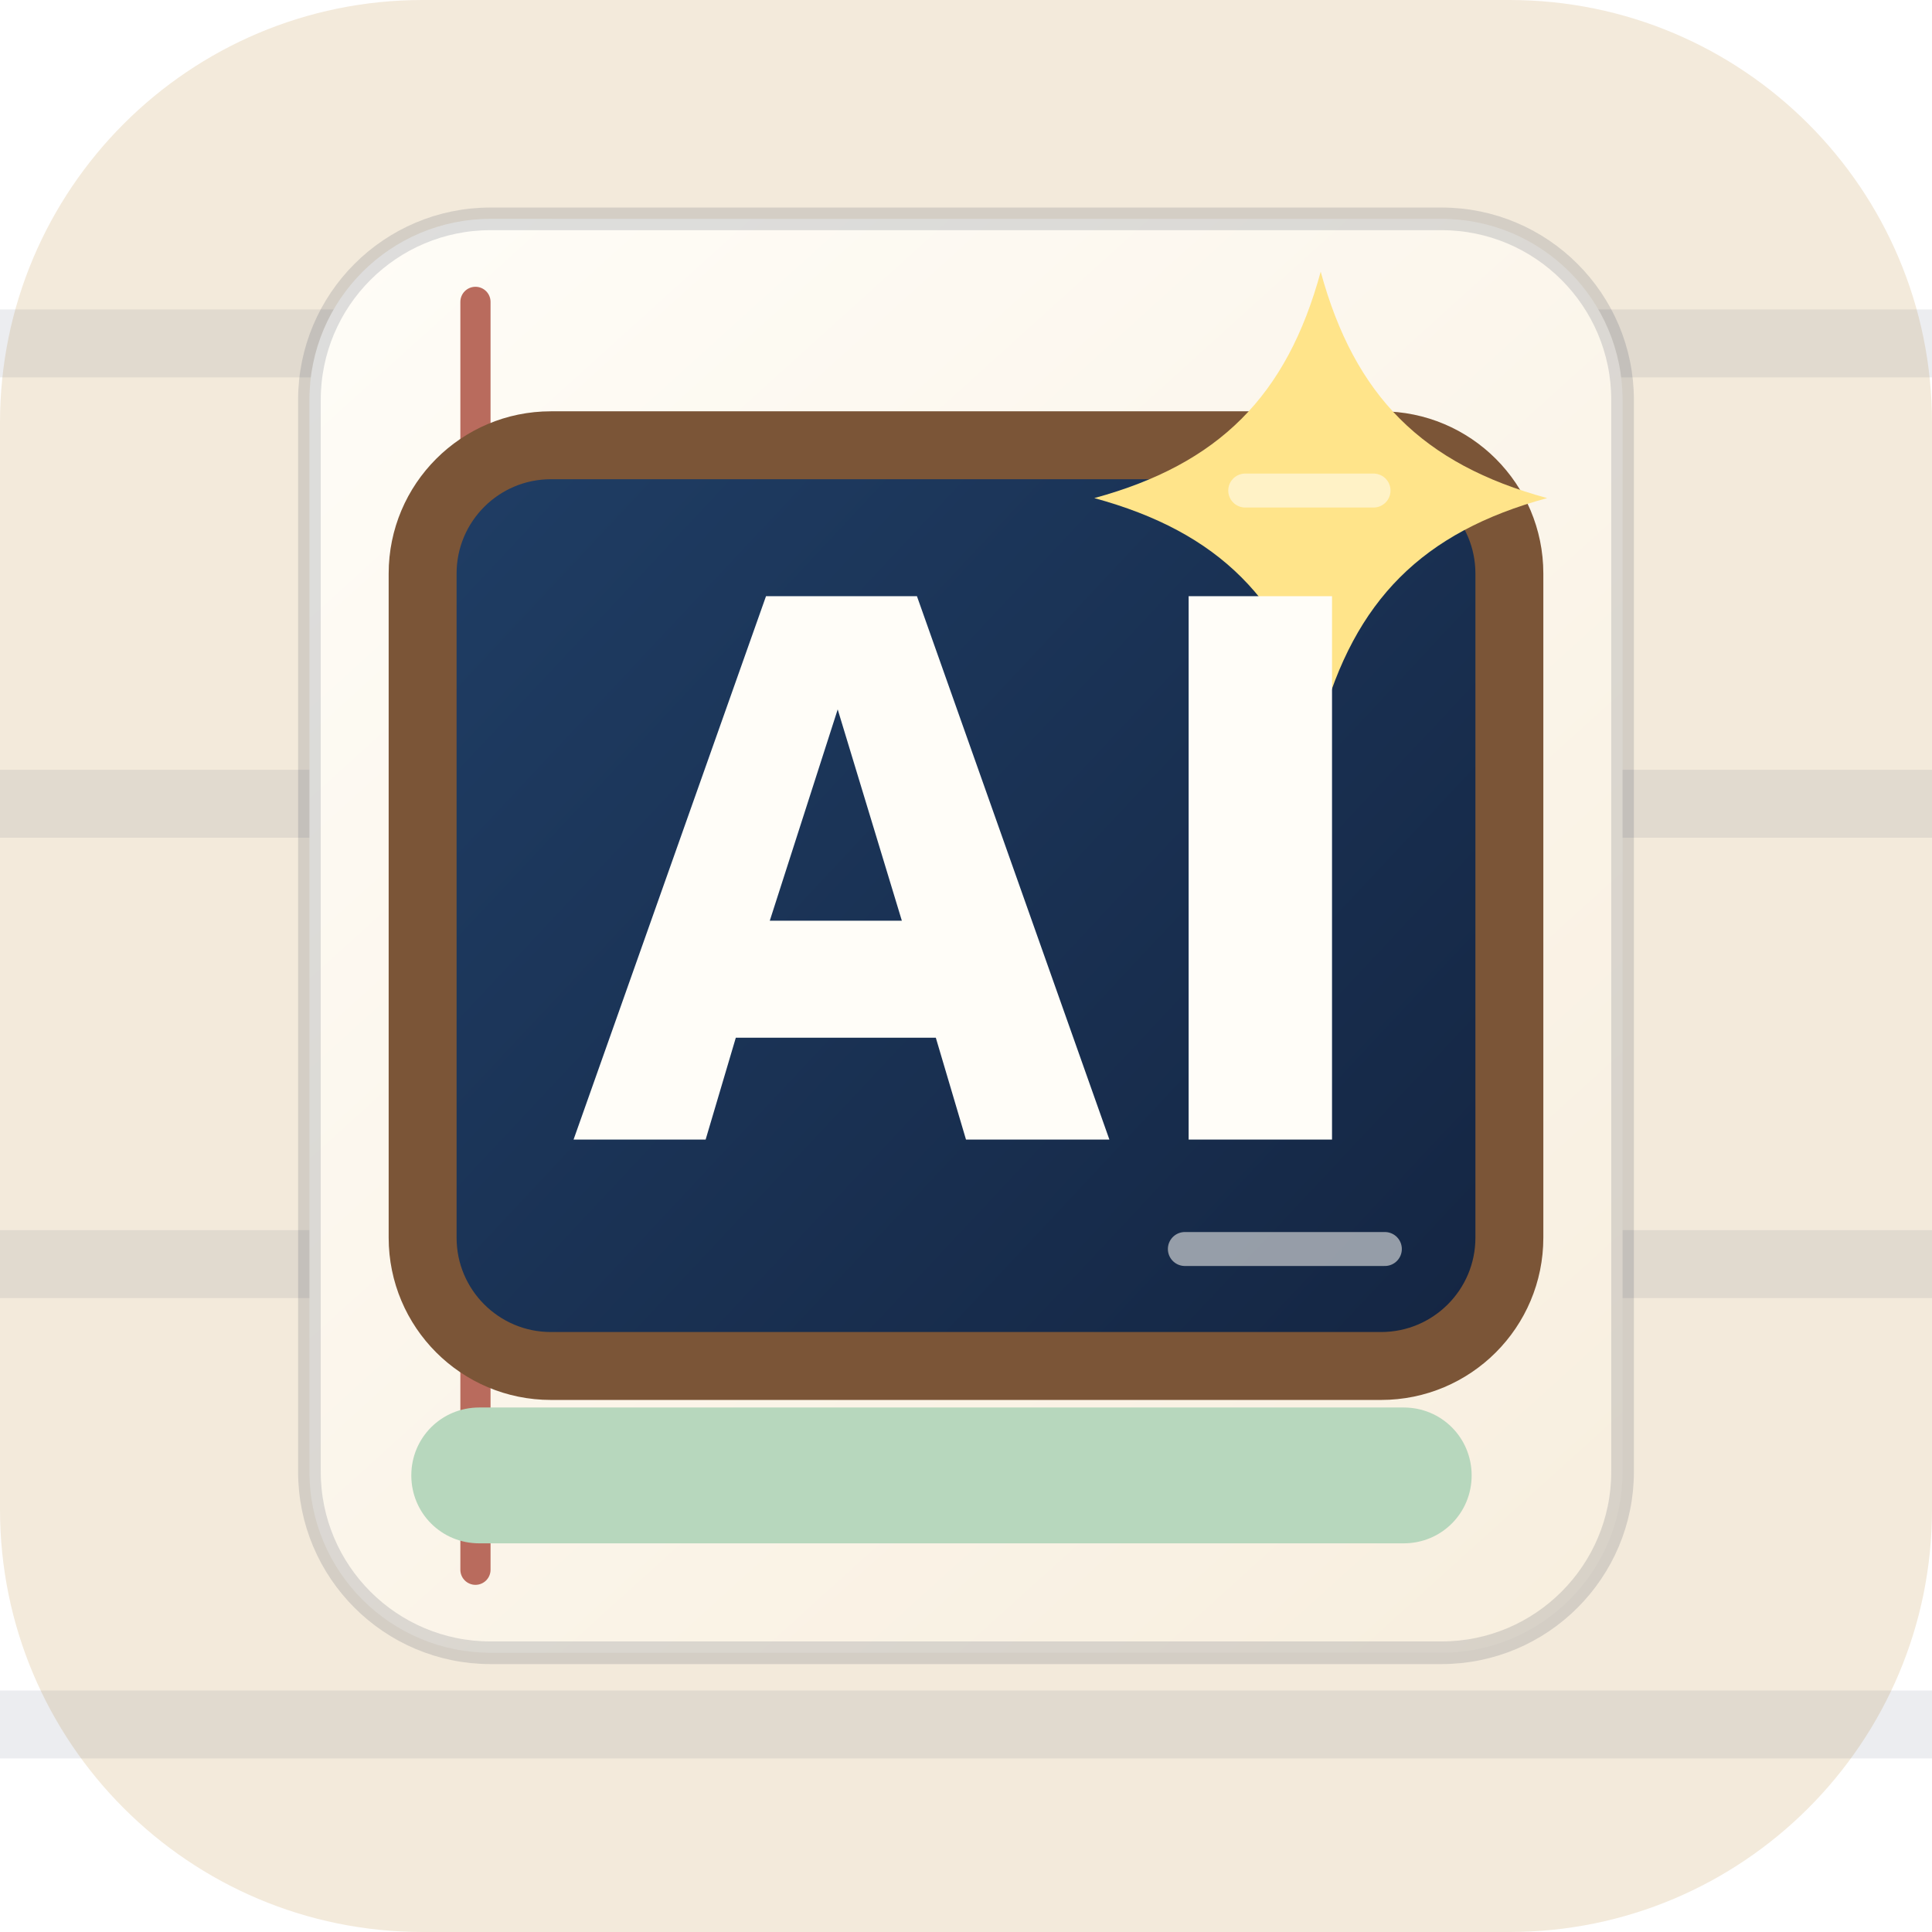
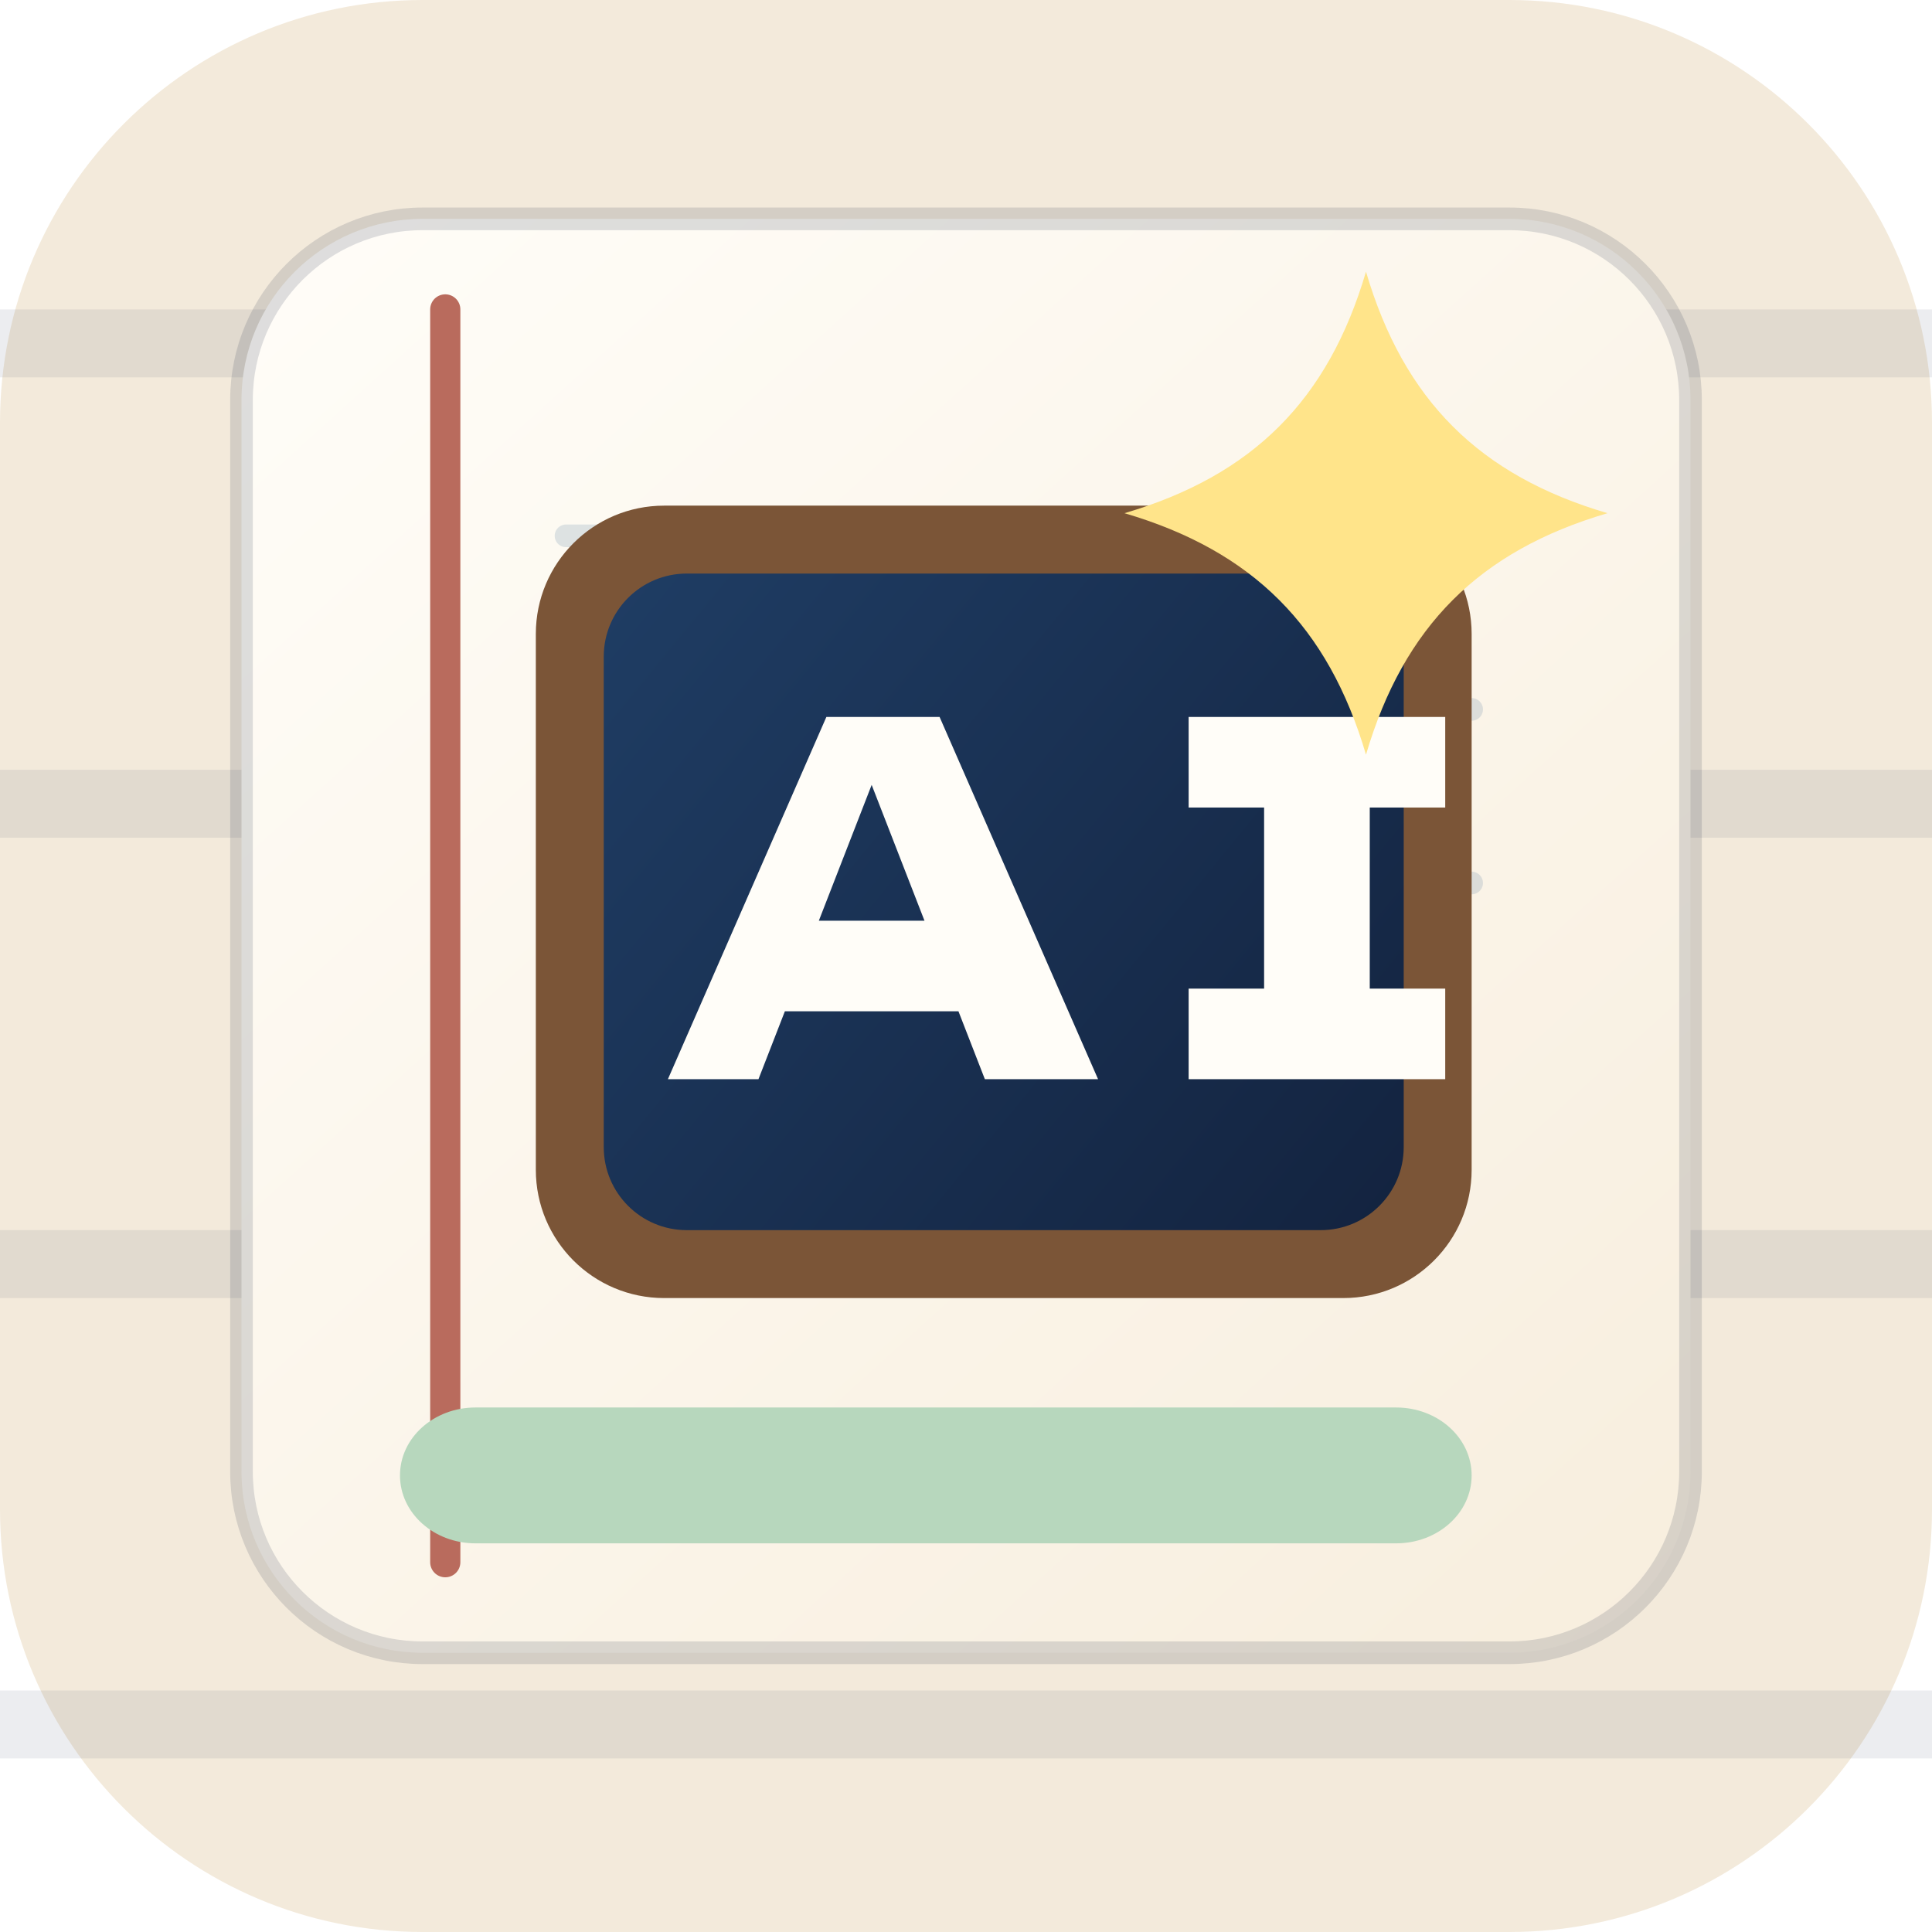
<svg xmlns="http://www.w3.org/2000/svg" viewBox="0 0 512 512">
  <defs>
    <linearGradient id="paper" x1="76" x2="456" y1="50" y2="470" gradientUnits="userSpaceOnUse">
      <stop stop-color="#fffdf8" />
      <stop offset="1" stop-color="#f7eddc" />
    </linearGradient>
-     <linearGradient id="board" x1="126" x2="412" y1="122" y2="390" gradientUnits="userSpaceOnUse">
+     <linearGradient id="board" x1="160" x2="372" y1="152" y2="326" gradientUnits="userSpaceOnUse">
      <stop stop-color="#1f3d64" />
      <stop offset="1" stop-color="#13233f" />
    </linearGradient>
  </defs>
  <rect width="512" height="512" rx="112" fill="#f3eadb" />
  <path fill="rgba(19,35,63,.08)" d="M0 82h512v18H0zM0 204h512v18H0zM0 326h512v18H0zM0 448h512v18H0z" />
-   <rect x="82" y="58" width="348" height="380" rx="48" fill="url(#paper)" stroke="#13233f" stroke-opacity=".14" stroke-width="6" />
-   <path stroke="#b96b5d" stroke-linecap="round" stroke-width="8" d="M126 80v336" />
-   <path stroke="#345f8d" stroke-opacity=".18" stroke-linecap="round" stroke-width="6" d="M158 142h220M158 188h220M158 234h220M158 280h220M158 326h180" />
-   <rect x="112" y="118" width="288" height="244" rx="34" fill="url(#board)" stroke="#7b5537" stroke-width="18" />
-   <path fill="#ffe48a" d="M350 72c9 33 27 51 60 60-33 9-51 27-60 60-9-33-27-51-60-60 33-9 51-27 60-60Z" />
-   <path fill="#b7d7bd" d="M127 373h245c10 0 18 8 18 18s-8 18-18 18H127c-10 0-18-8-18-18s8-18 18-18Z" />
-   <path fill="#fffdf8" d="M187 302h-35l51-144h40l51 144h-38l-8-27h-53l-8 27Zm17-58h35l-17-56-18 56ZM315 158h38v144h-38V158Z" />
-   <path stroke="#fffdf8" stroke-linecap="round" stroke-opacity=".55" stroke-width="9" d="M330 130h34M314 331h53" />
+   <rect x="64" y="58" width="384" height="380" rx="48" fill="url(#paper)" stroke="#13233f" stroke-opacity=".14" stroke-width="6" />
+   <path stroke="#b96b5d" stroke-linecap="round" stroke-width="8" d="M118 82v332" />
+   <path stroke="#345f8d" stroke-opacity=".16" stroke-linecap="round" stroke-width="6" d="M150 142h240M150 188h240M150 234h240M150 280h220M150 326h180" />
+   <rect x="142" y="134" width="248" height="210" rx="34" fill="#7b5537" />
+   <rect x="160" y="152" width="212" height="174" rx="22" fill="url(#board)" />
+   <path fill="#fffdf8" d="M205 286h-28l42-96h30l42 96h-30l-7-18h-46l-7 18Zm12-42h28l-14-36-14 36Zm98-54h68v24h-20v48h20v24h-68v-24h20v-48h-20v-24Z" />
+   <path fill="#ffe48a" d="M362 72c10 34 30 54 64 64-34 10-54 30-64 64-10-34-30-54-64-64 34-10 54-30 64-64Z" />
+   <path fill="#b7d7bd" d="M126 373h244c11 0 20 8 20 18s-9 18-20 18H126c-11 0-20-8-20-18s9-18 20-18Z" />
</svg>
